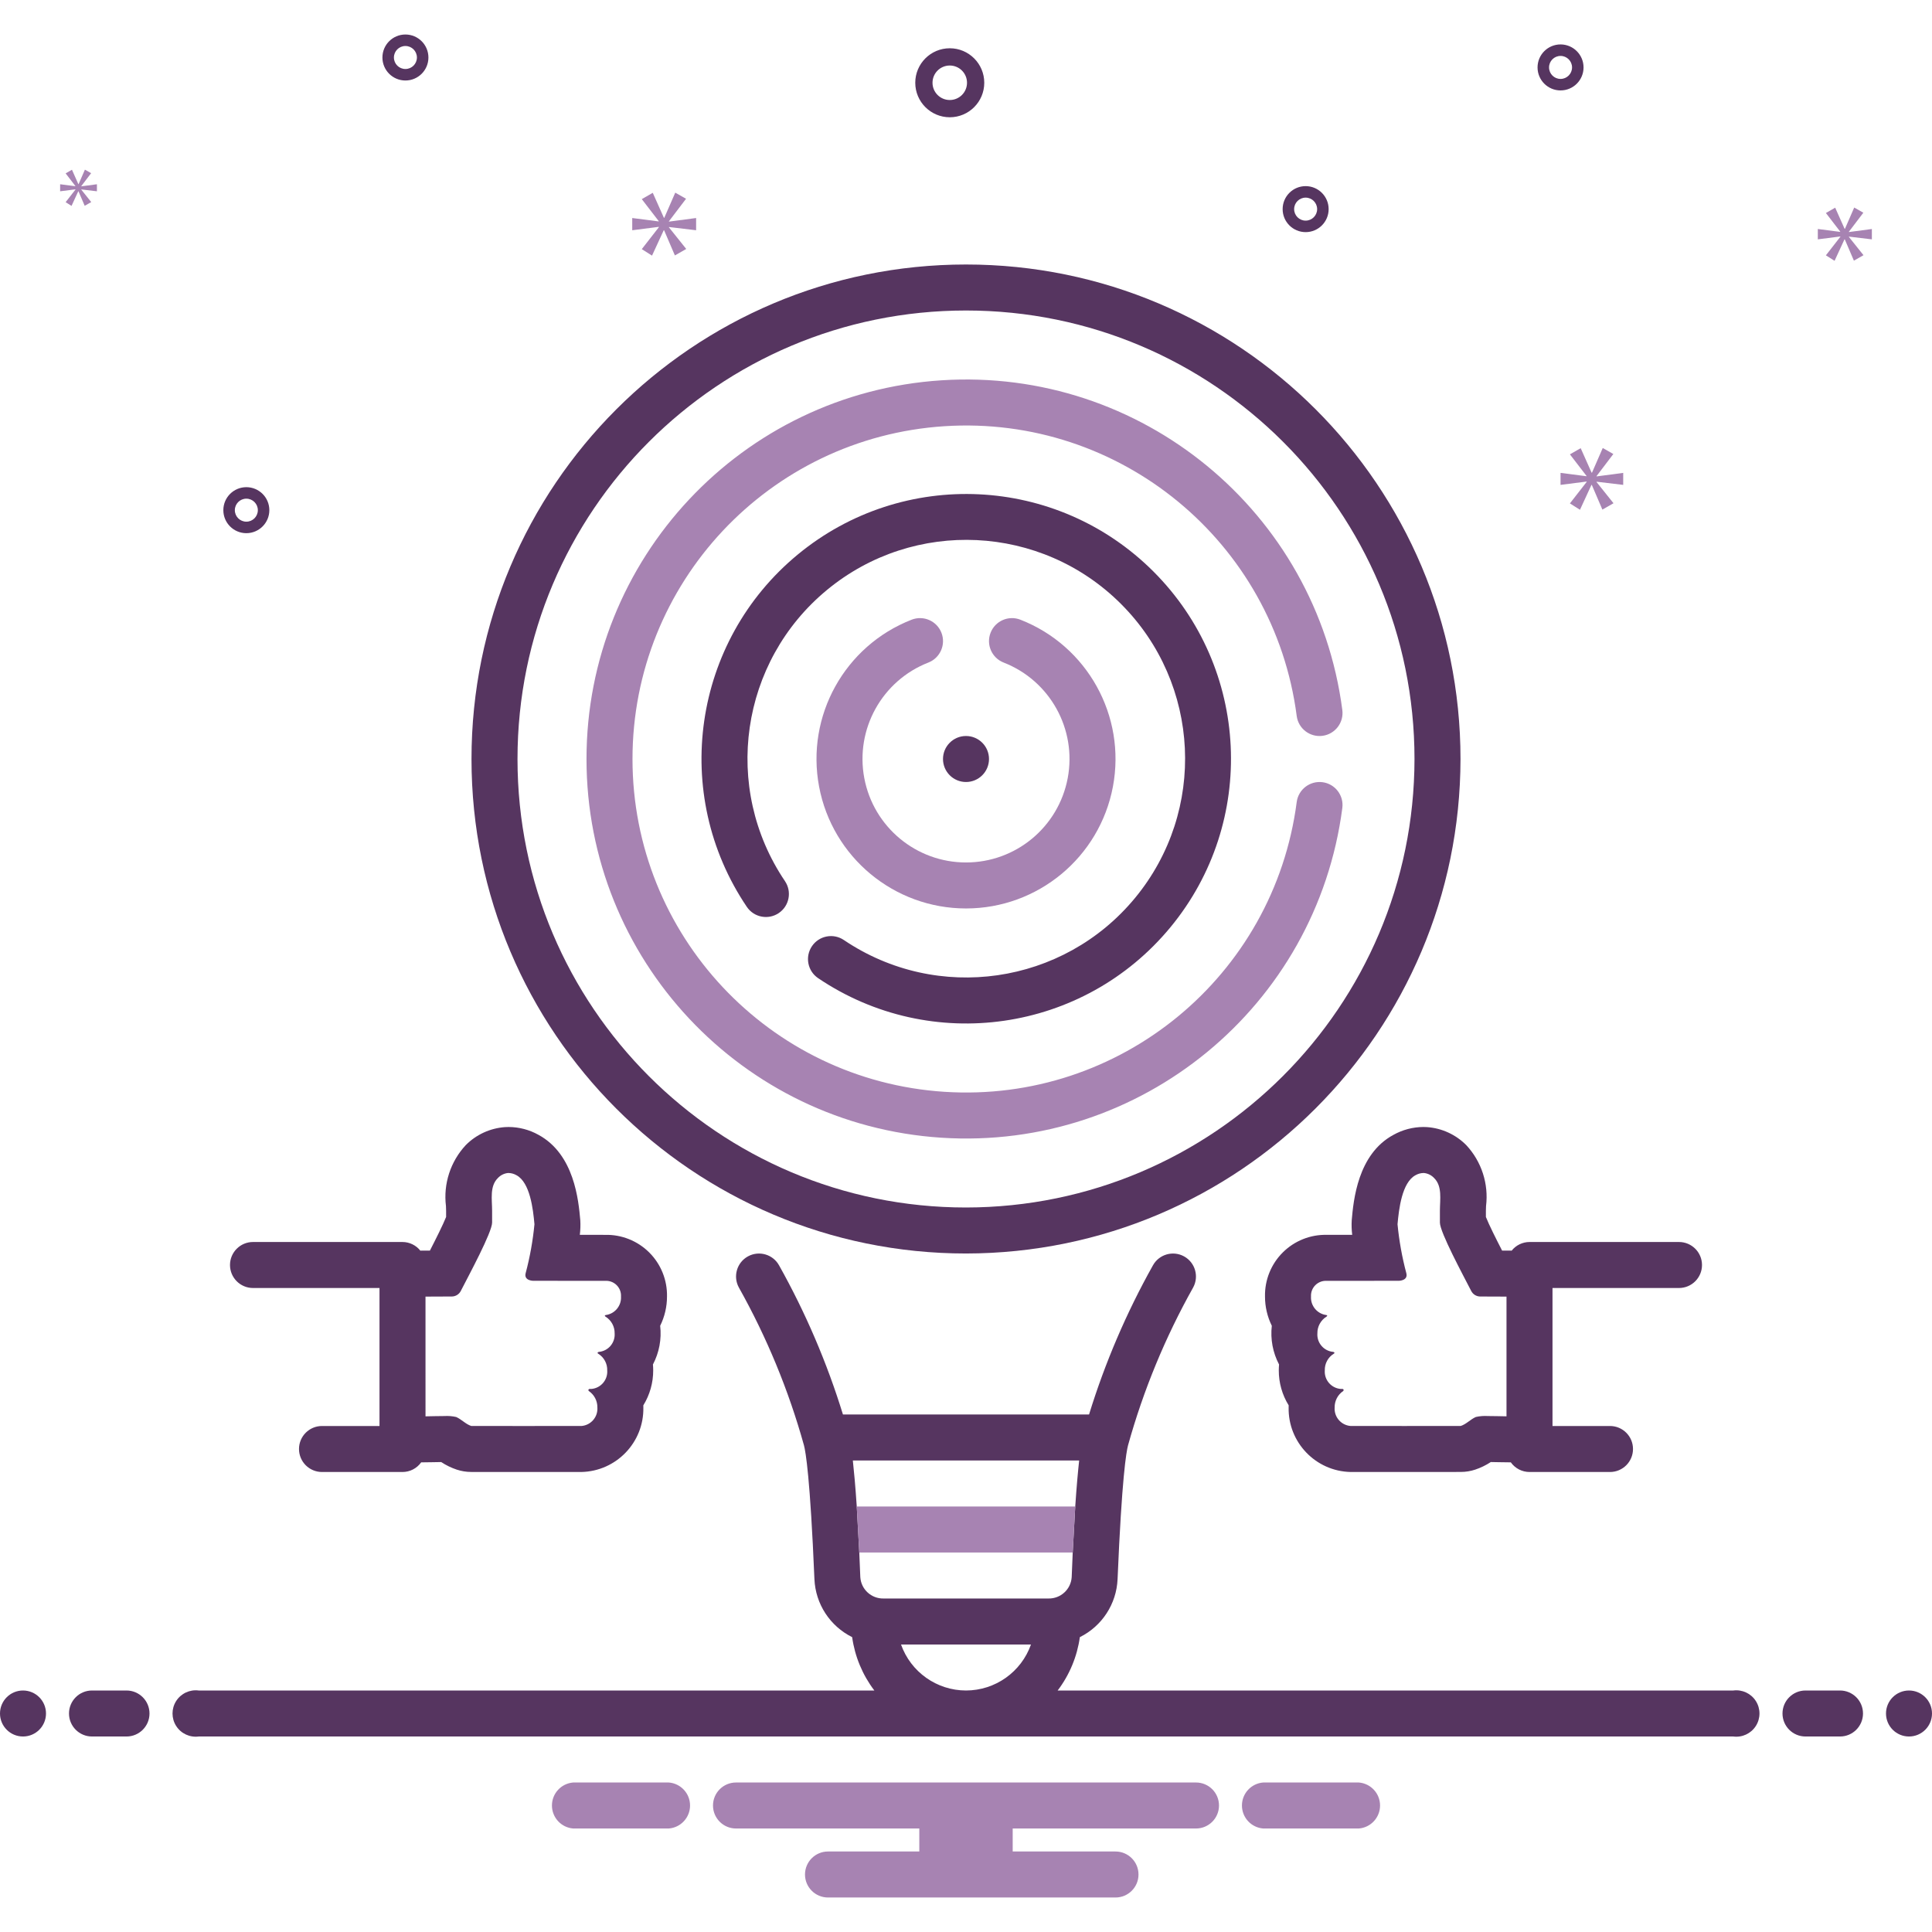
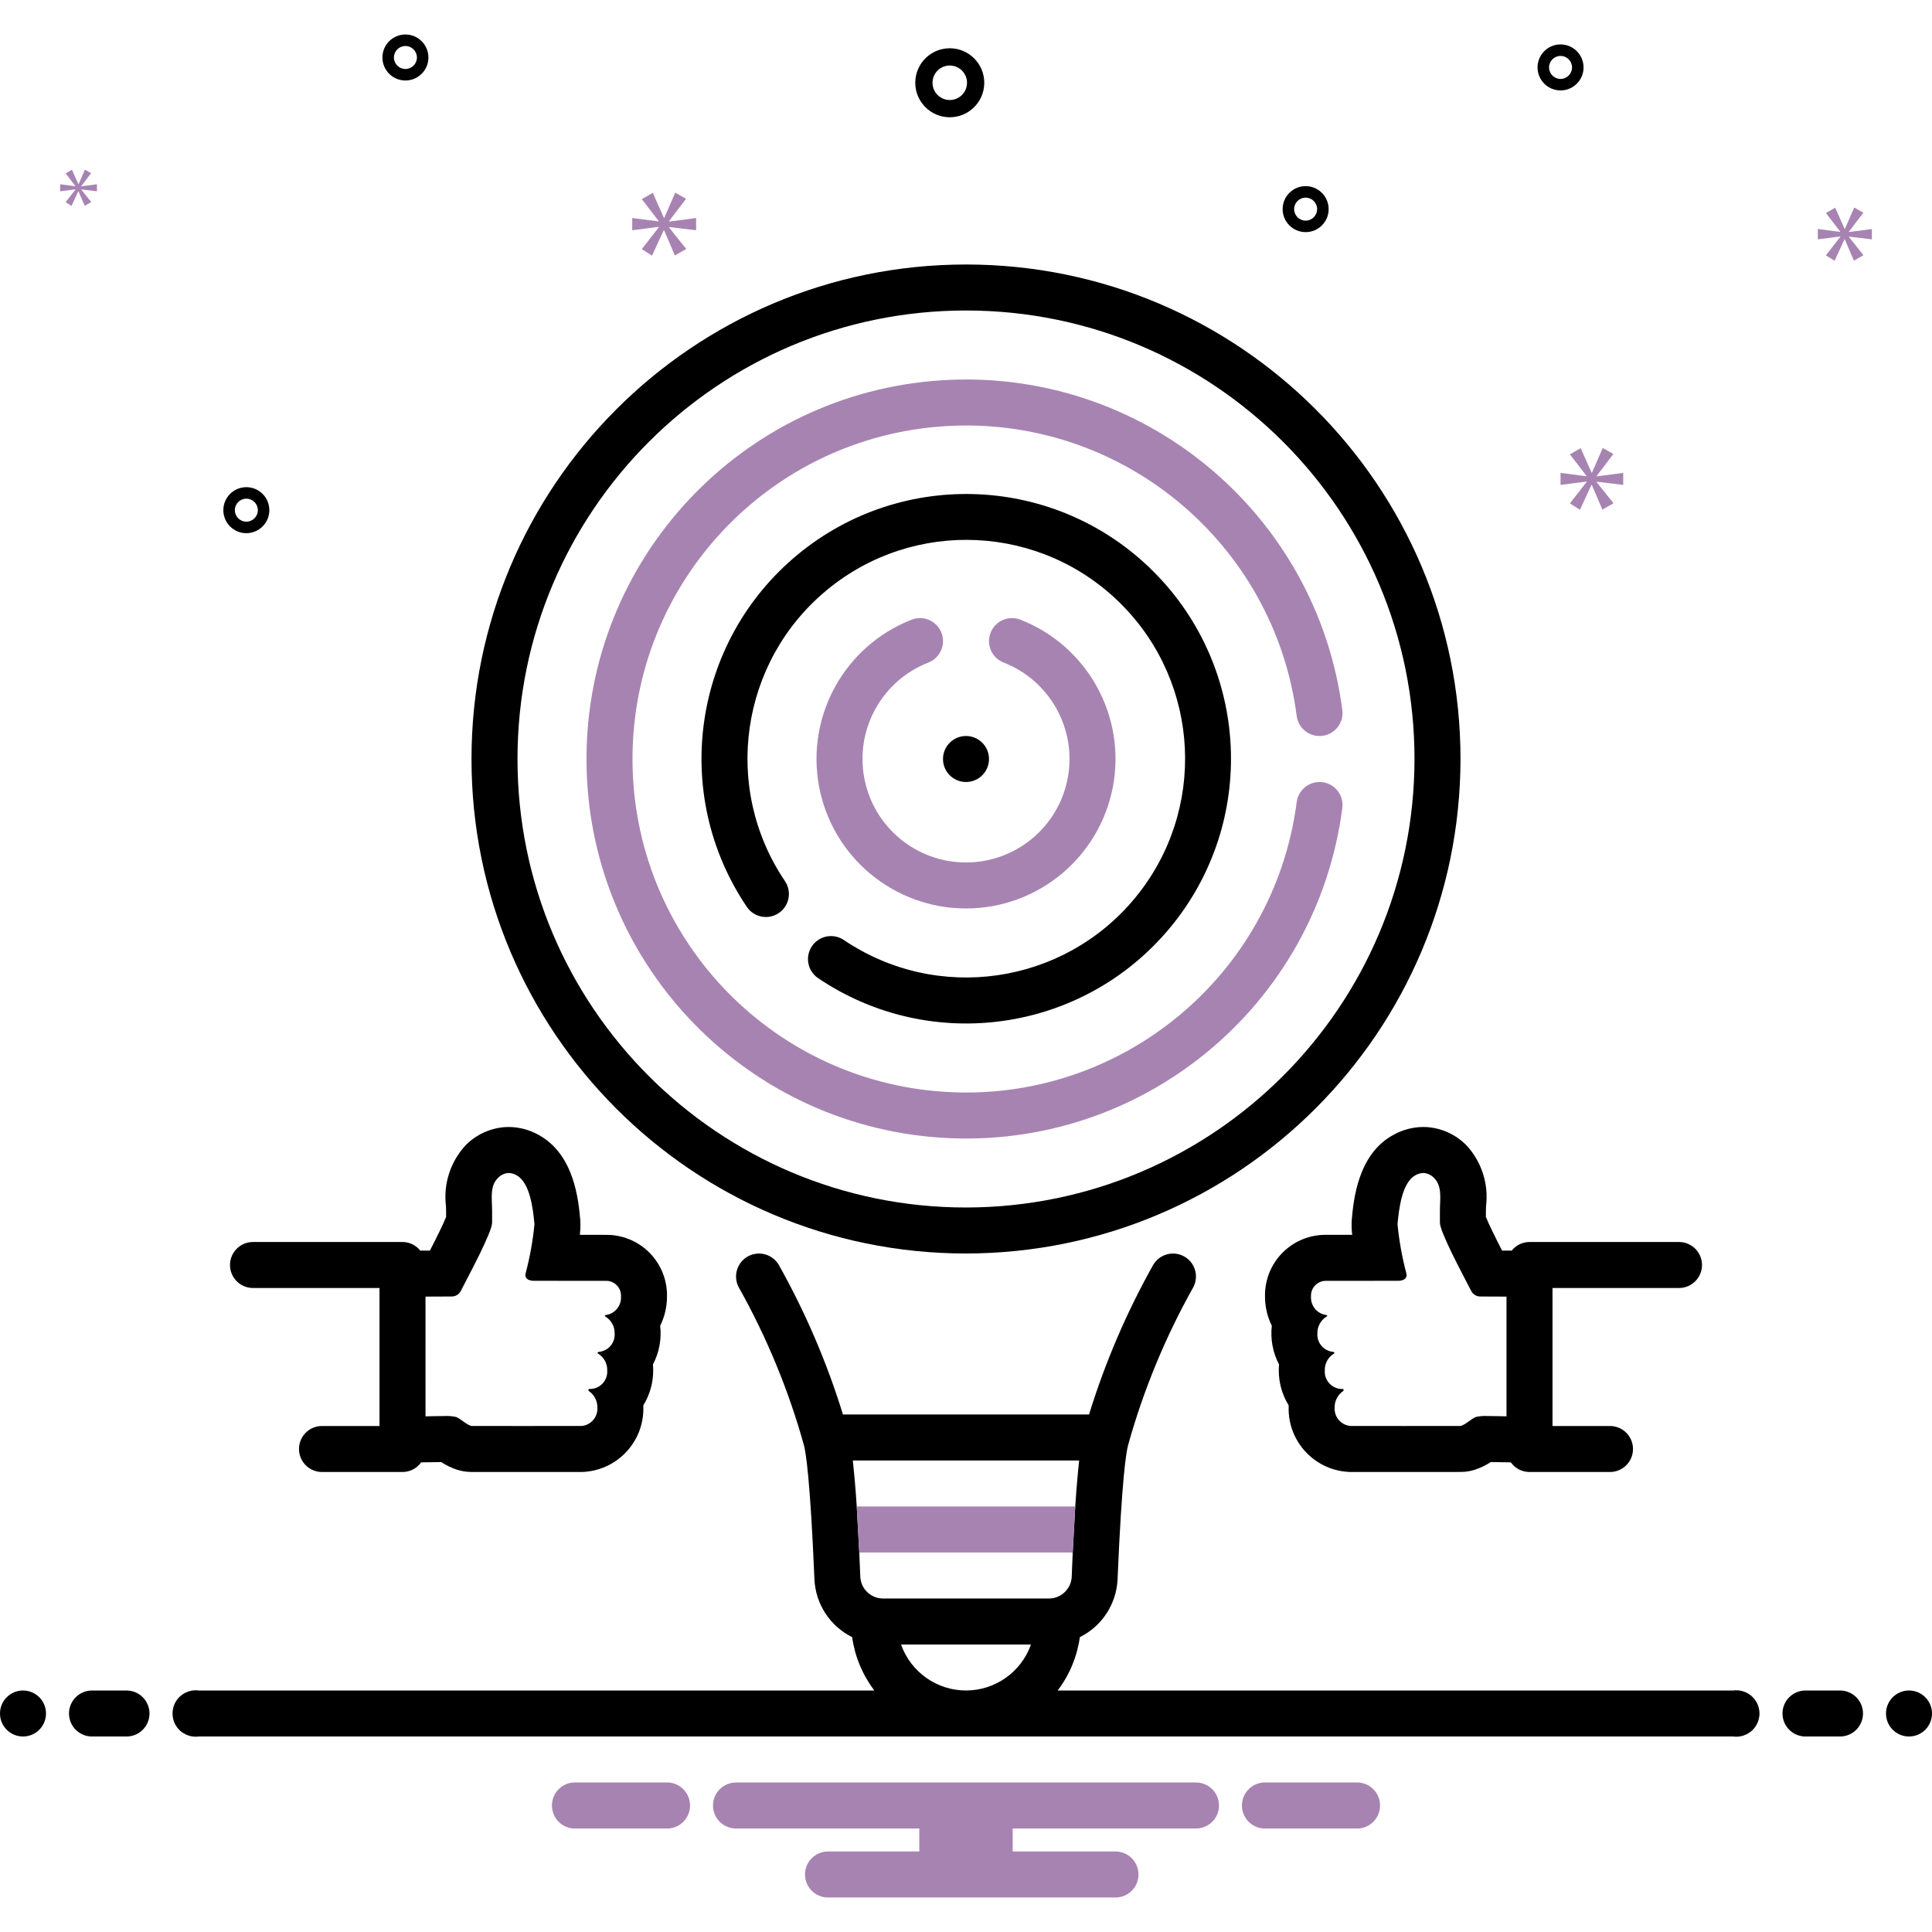
<svg xmlns="http://www.w3.org/2000/svg" viewBox="0 0 168 168">
-   <path fill="#563560" d="M127,66a43,43,0,1,0-43,43A43.049,43.049,0,0,0,127,66ZM84,105a39,39,0,1,1,39-39A39.044,39.044,0,0,1,84,105Z" />
+   <path fill="#000" d="M127,66a43,43,0,1,0-43,43A43.049,43.049,0,0,0,127,66ZM84,105a39,39,0,1,1,39-39A39.044,39.044,0,0,1,84,105Z" />
  <path fill="#a783b2" d="M114.997,68.017a2.004,2.004,0,0,0-2.24,1.727,29,29,0,1,1,0-7.486,2,2,0,0,0,3.967-.514,33,33,0,1,0,0,8.514A2,2,0,0,0,114.997,68.017Z" />
-   <path fill="#563560" d="M70.604,82.278a2.001,2.001,0,0,0,.534,2.777,23.021,23.021,0,1,0-6.194-6.194,2,2,0,0,0,3.312-2.243,19.027,19.027,0,1,1,5.126,5.125A2,2,0,0,0,70.604,82.278Z" />
+   <path fill="#000" d="M70.604,82.278a2.001,2.001,0,0,0,.534,2.777,23.021,23.021,0,1,0-6.194-6.194,2,2,0,0,0,3.312-2.243,19.027,19.027,0,1,1,5.126,5.125A2,2,0,0,0,70.604,82.278Z" />
  <path fill="#a783b2" d="M80.728,57.613a2,2,0,0,0-1.455-3.727,13,13,0,1,0,9.455,0,2,2,0,0,0-1.455,3.727,9,9,0,1,1-6.545,0Z" />
-   <circle cx="84" cy="66" r="2" fill="#563560" />
-   <path fill="#563560" d="M146 108H133a1.988 1.988 0 00-1.55.75l-.834-.004c-.498-.968-1.146-2.258-1.408-2.923v-.53c0-.136.007-.276.013-.417a6.593 6.593 0 00-1.717-5.297 5.336 5.336 0 00-3.416-1.57c-.114-.007-.215-.01-.315-.01a5.382 5.382 0 00-2.607.686c-3.112 1.681-3.471 5.7-3.624 7.416a7.026 7.026 0 00.041 1.275l-2.2.002A5.256 5.256 0 00110 112.742a5.735 5.735 0 00.592 2.543 5.799 5.799 0 00.63 3.365q-.022.255-.023.515a5.754 5.754 0 00.859 3.039c-.002.061-.003.122-.003.183a5.508 5.508 0 005.385 5.612h3.801v-.003c.068.003.137.004.207.004l.552 0 2.176-.002h2.249c.038 0 .075-0.0.112-.002.139-.001.491-.001.493-.001a4 4 0 001.247-.201 5.855 5.855 0 001.358-.66c.225.003.466.008.713.013.343.007.689.012 1.028.014A1.994 1.994 0 00133 128h7a2 2 0 000-4h-5V112h11a2 2 0 000-4zm-15 15.159c-.569-.009-1.151-.026-1.63-.026a3.671 3.671 0 00-1.036.083c-.461.2-.824.62-1.307.779 0 0-.606.001-.601.003h-2.255S122.869 124 122.001 124c-.434 0-.759-.001-.759-.002h-3.801a1.51 1.51 0 01-1.385-1.612 1.699 1.699 0 01.74-1.425.105.105 0 00.042-.095c-.009-.072-.068-.089-.121-.089h-.134a1.511 1.511 0 01-1.383-1.613 1.646 1.646 0 01.776-1.447c.167-.095-.034-.161-.034-.161a1.512 1.512 0 01-1.387-1.612 1.679 1.679 0 01.791-1.454c.11-.065.058-.134-.024-.14A1.533 1.533 0 01114 112.742a1.293 1.293 0 011.386-1.363l6.256-.006s.815-.005.648-.659a26.285 26.285 0 01-.766-4.257c.118-1.322.382-3.626 1.561-4.263A1.444 1.444 0 01123.773 102q.032 0 .065.002a1.395 1.395 0 01.866.434c.73.716.505 1.853.505 2.858v1.019c0 .835 2.014 4.563 2.722 5.943a.88.88 0 00.757.483h.003L131 112.748zM22 112H33v12H28a2 2 0 000 4h7a1.994 1.994 0 001.623-.838c.339-.003.684-.007 1.028-.014.247-.005.488-.01.713-.013a5.854 5.854 0 001.358.66 4 4 0 001.247.201c.002 0 .353 0.0.493.001q.056.002.112.002h2.255L45.999 128l.552-0c.07-0.0.139-.002.207-.004v.003h3.801a5.508 5.508 0 005.385-5.612q0-.091-.003-.183a5.754 5.754 0 00.859-3.039q0-.26-.023-.515a5.799 5.799 0 00.63-3.365A5.735 5.735 0 0058 112.742a5.257 5.257 0 00-5.386-5.363l-2.195-.002a7.001 7.001 0 00.041-1.27c-.154-1.721-.513-5.739-3.645-7.431A5.356 5.356 0 0044.227 98q-.15 0-.301.009a5.335 5.335 0 00-3.421 1.562 6.598 6.598 0 00-1.726 5.305c.006.141.013.281.013.417v.53c-.263.665-.911 1.955-1.408 2.923l-.834.004A1.988 1.988 0 0035 108H22a2 2 0 000 4zm15 .748l2.31-.01H39.313a.88.88 0 00.757-.483c.708-1.38 2.722-5.108 2.722-5.943v-1.019c0-1.005-.225-2.142.505-2.858a1.395 1.395 0 01.866-.434Q44.195 102 44.227 102a1.443 1.443 0 01.686.194c1.179.637 1.443 2.941 1.561 4.263a26.286 26.286 0 01-.766 4.257c-.166.653.649.659.649.659l6.256.006A1.293 1.293 0 0154 112.742a1.533 1.533 0 01-1.32 1.609c-.082.006-.133.075-.024.14a1.678 1.678 0 01.791 1.454 1.512 1.512 0 01-1.387 1.612s-.2.067-.034.161a1.646 1.646 0 01.776 1.447 1.511 1.511 0 01-1.383 1.613h-.134c-.054 0-.112.017-.121.089a.105.105 0 00.042.095 1.699 1.699 0 01.74 1.425 1.51 1.51 0 01-1.385 1.612H46.758c0 .002-.325.002-.759.002-.868 0-2.17-.002-2.17-.002H41.574c.005-.002-.601-.003-.601-.003-.482-.159-.845-.579-1.307-.779a3.67 3.67 0 00-1.035-.083c-.479 0-1.061.017-1.63.026zM82.588 10.197a3 3 0 10-3-3A3.003 3.003 0 0082.588 10.197zm0-4.5a1.5 1.5 0 11-1.5 1.5A1.501 1.501 0 0182.588 5.697zM35.254 3a2 2 0 102 2A2.002 2.002 0 0035.254 3zm0 3a1 1 0 111-1A1.001 1.001 0 0135.254 6zM135.7 3.863a2 2 0 102 2A2.002 2.002 0 00135.7 3.863zm0 3a1 1 0 111-1A1.001 1.001 0 01135.7 6.863zM113.534 16.185a2 2 0 102 2A2.002 2.002 0 00113.534 16.185zm0 3a1 1 0 111-1A1.001 1.001 0 01113.534 19.185zM23.421 44.363a2 2 0 10-2 2A2.002 2.002 0 0023.421 44.363zm-3 0a1 1 0 111 1A1.001 1.001 0 0120.421 44.363z" />
+   <circle cx="84" cy="66" r="2" fill="#000" />
+   <path fill="#000" d="M146 108H133a1.988 1.988 0 00-1.55.75l-.834-.004c-.498-.968-1.146-2.258-1.408-2.923v-.53c0-.136.007-.276.013-.417a6.593 6.593 0 00-1.717-5.297 5.336 5.336 0 00-3.416-1.57c-.114-.007-.215-.01-.315-.01a5.382 5.382 0 00-2.607.686c-3.112 1.681-3.471 5.7-3.624 7.416a7.026 7.026 0 00.041 1.275l-2.2.002A5.256 5.256 0 00110 112.742a5.735 5.735 0 00.592 2.543 5.799 5.799 0 00.63 3.365q-.022.255-.023.515a5.754 5.754 0 00.859 3.039c-.002.061-.003.122-.003.183a5.508 5.508 0 005.385 5.612h3.801v-.003c.068.003.137.004.207.004l.552 0 2.176-.002h2.249c.038 0 .075-0.0.112-.002.139-.001.491-.001.493-.001a4 4 0 001.247-.201 5.855 5.855 0 001.358-.66c.225.003.466.008.713.013.343.007.689.012 1.028.014A1.994 1.994 0 00133 128h7a2 2 0 000-4h-5V112h11a2 2 0 000-4zm-15 15.159c-.569-.009-1.151-.026-1.63-.026a3.671 3.671 0 00-1.036.083c-.461.2-.824.62-1.307.779 0 0-.606.001-.601.003h-2.255S122.869 124 122.001 124c-.434 0-.759-.001-.759-.002h-3.801a1.51 1.51 0 01-1.385-1.612 1.699 1.699 0 01.74-1.425.105.105 0 00.042-.095c-.009-.072-.068-.089-.121-.089h-.134a1.511 1.511 0 01-1.383-1.613 1.646 1.646 0 01.776-1.447c.167-.095-.034-.161-.034-.161a1.512 1.512 0 01-1.387-1.612 1.679 1.679 0 01.791-1.454c.11-.065.058-.134-.024-.14A1.533 1.533 0 01114 112.742a1.293 1.293 0 011.386-1.363l6.256-.006s.815-.005.648-.659a26.285 26.285 0 01-.766-4.257c.118-1.322.382-3.626 1.561-4.263A1.444 1.444 0 01123.773 102q.032 0 .065.002a1.395 1.395 0 01.866.434c.73.716.505 1.853.505 2.858v1.019c0 .835 2.014 4.563 2.722 5.943a.88.88 0 00.757.483h.003L131 112.748zM22 112H33v12H28a2 2 0 000 4h7a1.994 1.994 0 001.623-.838c.339-.003.684-.007 1.028-.014.247-.005.488-.01.713-.013a5.854 5.854 0 001.358.66 4 4 0 001.247.201c.002 0 .353 0.0.493.001q.056.002.112.002h2.255L45.999 128l.552-0c.07-0.0.139-.002.207-.004v.003h3.801a5.508 5.508 0 005.385-5.612q0-.091-.003-.183a5.754 5.754 0 00.859-3.039q0-.26-.023-.515a5.799 5.799 0 00.63-3.365A5.735 5.735 0 0058 112.742a5.257 5.257 0 00-5.386-5.363l-2.195-.002a7.001 7.001 0 00.041-1.27c-.154-1.721-.513-5.739-3.645-7.431A5.356 5.356 0 0044.227 98q-.15 0-.301.009a5.335 5.335 0 00-3.421 1.562 6.598 6.598 0 00-1.726 5.305c.006.141.013.281.013.417v.53c-.263.665-.911 1.955-1.408 2.923l-.834.004A1.988 1.988 0 0035 108H22a2 2 0 000 4zm15 .748l2.31-.01H39.313a.88.88 0 00.757-.483c.708-1.38 2.722-5.108 2.722-5.943v-1.019c0-1.005-.225-2.142.505-2.858a1.395 1.395 0 01.866-.434Q44.195 102 44.227 102a1.443 1.443 0 01.686.194c1.179.637 1.443 2.941 1.561 4.263a26.286 26.286 0 01-.766 4.257c-.166.653.649.659.649.659l6.256.006A1.293 1.293 0 0154 112.742a1.533 1.533 0 01-1.32 1.609c-.082.006-.133.075-.024.14a1.678 1.678 0 01.791 1.454 1.512 1.512 0 01-1.387 1.612s-.2.067-.034.161a1.646 1.646 0 01.776 1.447 1.511 1.511 0 01-1.383 1.613h-.134c-.054 0-.112.017-.121.089a.105.105 0 00.042.095 1.699 1.699 0 01.74 1.425 1.51 1.51 0 01-1.385 1.612H46.758c0 .002-.325.002-.759.002-.868 0-2.17-.002-2.17-.002H41.574c.005-.002-.601-.003-.601-.003-.482-.159-.845-.579-1.307-.779a3.67 3.67 0 00-1.035-.083c-.479 0-1.061.017-1.63.026zM82.588 10.197a3 3 0 10-3-3A3.003 3.003 0 0082.588 10.197zm0-4.5a1.5 1.5 0 11-1.5 1.5A1.501 1.501 0 0182.588 5.697zM35.254 3a2 2 0 102 2A2.002 2.002 0 0035.254 3zm0 3a1 1 0 111-1A1.001 1.001 0 0135.254 6zM135.7 3.863a2 2 0 102 2A2.002 2.002 0 00135.7 3.863zm0 3a1 1 0 111-1A1.001 1.001 0 01135.7 6.863zM113.534 16.185a2 2 0 102 2A2.002 2.002 0 00113.534 16.185zm0 3a1 1 0 111-1A1.001 1.001 0 01113.534 19.185zM23.421 44.363a2 2 0 10-2 2A2.002 2.002 0 0023.421 44.363zm-3 0a1 1 0 111 1A1.001 1.001 0 0120.421 44.363z" />
  <polygon fill="#a783b2" points="58.17 19.239 59.657 17.284 58.718 16.752 57.763 18.942 57.732 18.942 56.762 16.767 55.807 17.315 57.278 19.224 57.278 19.255 54.977 18.958 54.977 20.022 57.293 19.725 57.293 19.756 55.807 21.664 56.698 22.228 57.716 20.022 57.747 20.022 58.686 22.212 59.672 21.649 58.17 19.771 58.17 19.74 60.532 20.022 60.532 18.958 58.17 19.271 58.17 19.239" />
  <polygon fill="#a783b2" points="6.563 16.482 5.707 17.581 6.22 17.905 6.806 16.634 6.824 16.634 7.365 17.896 7.933 17.572 7.068 16.49 7.068 16.472 8.428 16.634 8.428 16.022 7.068 16.202 7.068 16.184 7.924 15.058 7.383 14.752 6.834 16.013 6.815 16.013 6.257 14.76 5.707 15.076 6.554 16.175 6.554 16.193 5.229 16.022 5.229 16.634 6.563 16.463 6.563 16.482" />
  <polygon fill="#a783b2" points="141.149 42.164 141.149 41.121 138.832 41.427 138.832 41.397 140.29 39.479 139.369 38.957 138.433 41.105 138.402 41.105 137.451 38.972 136.514 39.509 137.957 41.382 137.957 41.412 135.7 41.121 135.7 42.164 137.972 41.873 137.972 41.903 136.514 43.775 137.389 44.328 138.387 42.164 138.417 42.164 139.338 44.313 140.305 43.76 138.832 41.918 138.832 41.888 141.149 42.164" />
  <polygon fill="#a783b2" points="160.773 20.151 162.03 18.497 161.236 18.047 160.429 19.899 160.402 19.899 159.581 18.059 158.773 18.523 160.018 20.138 160.018 20.165 158.071 19.913 158.071 20.813 160.031 20.562 160.031 20.588 158.773 22.203 159.528 22.68 160.389 20.813 160.415 20.813 161.209 22.666 162.043 22.19 160.773 20.601 160.773 20.575 162.771 20.813 162.771 19.913 160.773 20.178 160.773 20.151" />
-   <circle cx="2" cy="149" r="2" fill="#563560" />
-   <path fill="#563560" d="M11 147H8a2 2 0 000 4h3a2 2 0 000-4zM160 147h-3a2 2 0 000 4h3a2 2 0 000-4z" />
-   <circle cx="166" cy="149" r="2" fill="#563560" />
+   <circle cx="2" cy="149" r="2" fill="#000" />
+   <path fill="#000" d="M11 147H8a2 2 0 000 4h3a2 2 0 000-4zM160 147h-3a2 2 0 000 4h3a2 2 0 000-4z" />
+   <circle cx="166" cy="149" r="2" fill="#000" />
  <path fill="#a783b2" d="M118.154 155h-8.308a2.006 2.006 0 000 4h8.308a2.006 2.006 0 000-4zM58.154 155H49.846a2.006 2.006 0 000 4h8.308a2.006 2.006 0 000-4zM104 155H64a2 2 0 000 4H79.94v2H72a2 2 0 000 4H97a2 2 0 000-4H88.06v-2H104a2 2 0 000-4z" />
-   <path fill="#563560" d="M150.72,147H91.97A9.942,9.942,0,0,0,93.9,142.36a5.913,5.913,0,0,0,3.28-5.04c.37-8.83.76-11.08.91-11.64a62.083,62.083,0,0,1,5.66-13.72,1.996,1.996,0,0,0-3.5-1.92A66.814,66.814,0,0,0,94.7,123H73.3a66.814,66.814,0,0,0-5.55-12.96,1.996,1.996,0,0,0-3.5,1.92,62.083,62.083,0,0,1,5.66,13.72c.15.56.54,2.81.91,11.64a5.913,5.913,0,0,0,3.28,5.04A9.942,9.942,0,0,0,76.03,147H17.28a2.017,2.017,0,1,0,0,4H150.72a2.017,2.017,0,1,0,0-4ZM84,147a6.001,6.001,0,0,1-5.65-4h11.3A6.001,6.001,0,0,1,84,147Zm-7.17-8a1.984,1.984,0,0,1-2.02-1.85c-.03-.77-.06-1.47-.09-2.15l-.22-4c-.12-1.81-.24-3.08-.34-4H93.84c-.1.92-.22,2.19-.34,4l-.22,4c-.03.67-.06,1.38-.09,2.15A1.984,1.984,0,0,1,91.17,139Z" />
+   <path fill="#000" d="M150.72,147H91.97A9.942,9.942,0,0,0,93.9,142.36a5.913,5.913,0,0,0,3.28-5.04c.37-8.83.76-11.08.91-11.64a62.083,62.083,0,0,1,5.66-13.72,1.996,1.996,0,0,0-3.5-1.92A66.814,66.814,0,0,0,94.7,123H73.3a66.814,66.814,0,0,0-5.55-12.96,1.996,1.996,0,0,0-3.5,1.92,62.083,62.083,0,0,1,5.66,13.72c.15.56.54,2.81.91,11.64a5.913,5.913,0,0,0,3.28,5.04A9.942,9.942,0,0,0,76.03,147H17.28a2.017,2.017,0,1,0,0,4H150.72a2.017,2.017,0,1,0,0-4ZM84,147a6.001,6.001,0,0,1-5.65-4h11.3A6.001,6.001,0,0,1,84,147Zm-7.17-8a1.984,1.984,0,0,1-2.02-1.85c-.03-.77-.06-1.47-.09-2.15l-.22-4c-.12-1.81-.24-3.08-.34-4H93.84c-.1.92-.22,2.19-.34,4l-.22,4c-.03.67-.06,1.38-.09,2.15A1.984,1.984,0,0,1,91.17,139Z" />
  <polygon fill="#a783b2" points="93.5 131 93.28 135 74.72 135 74.5 131 93.5 131" />
</svg>
